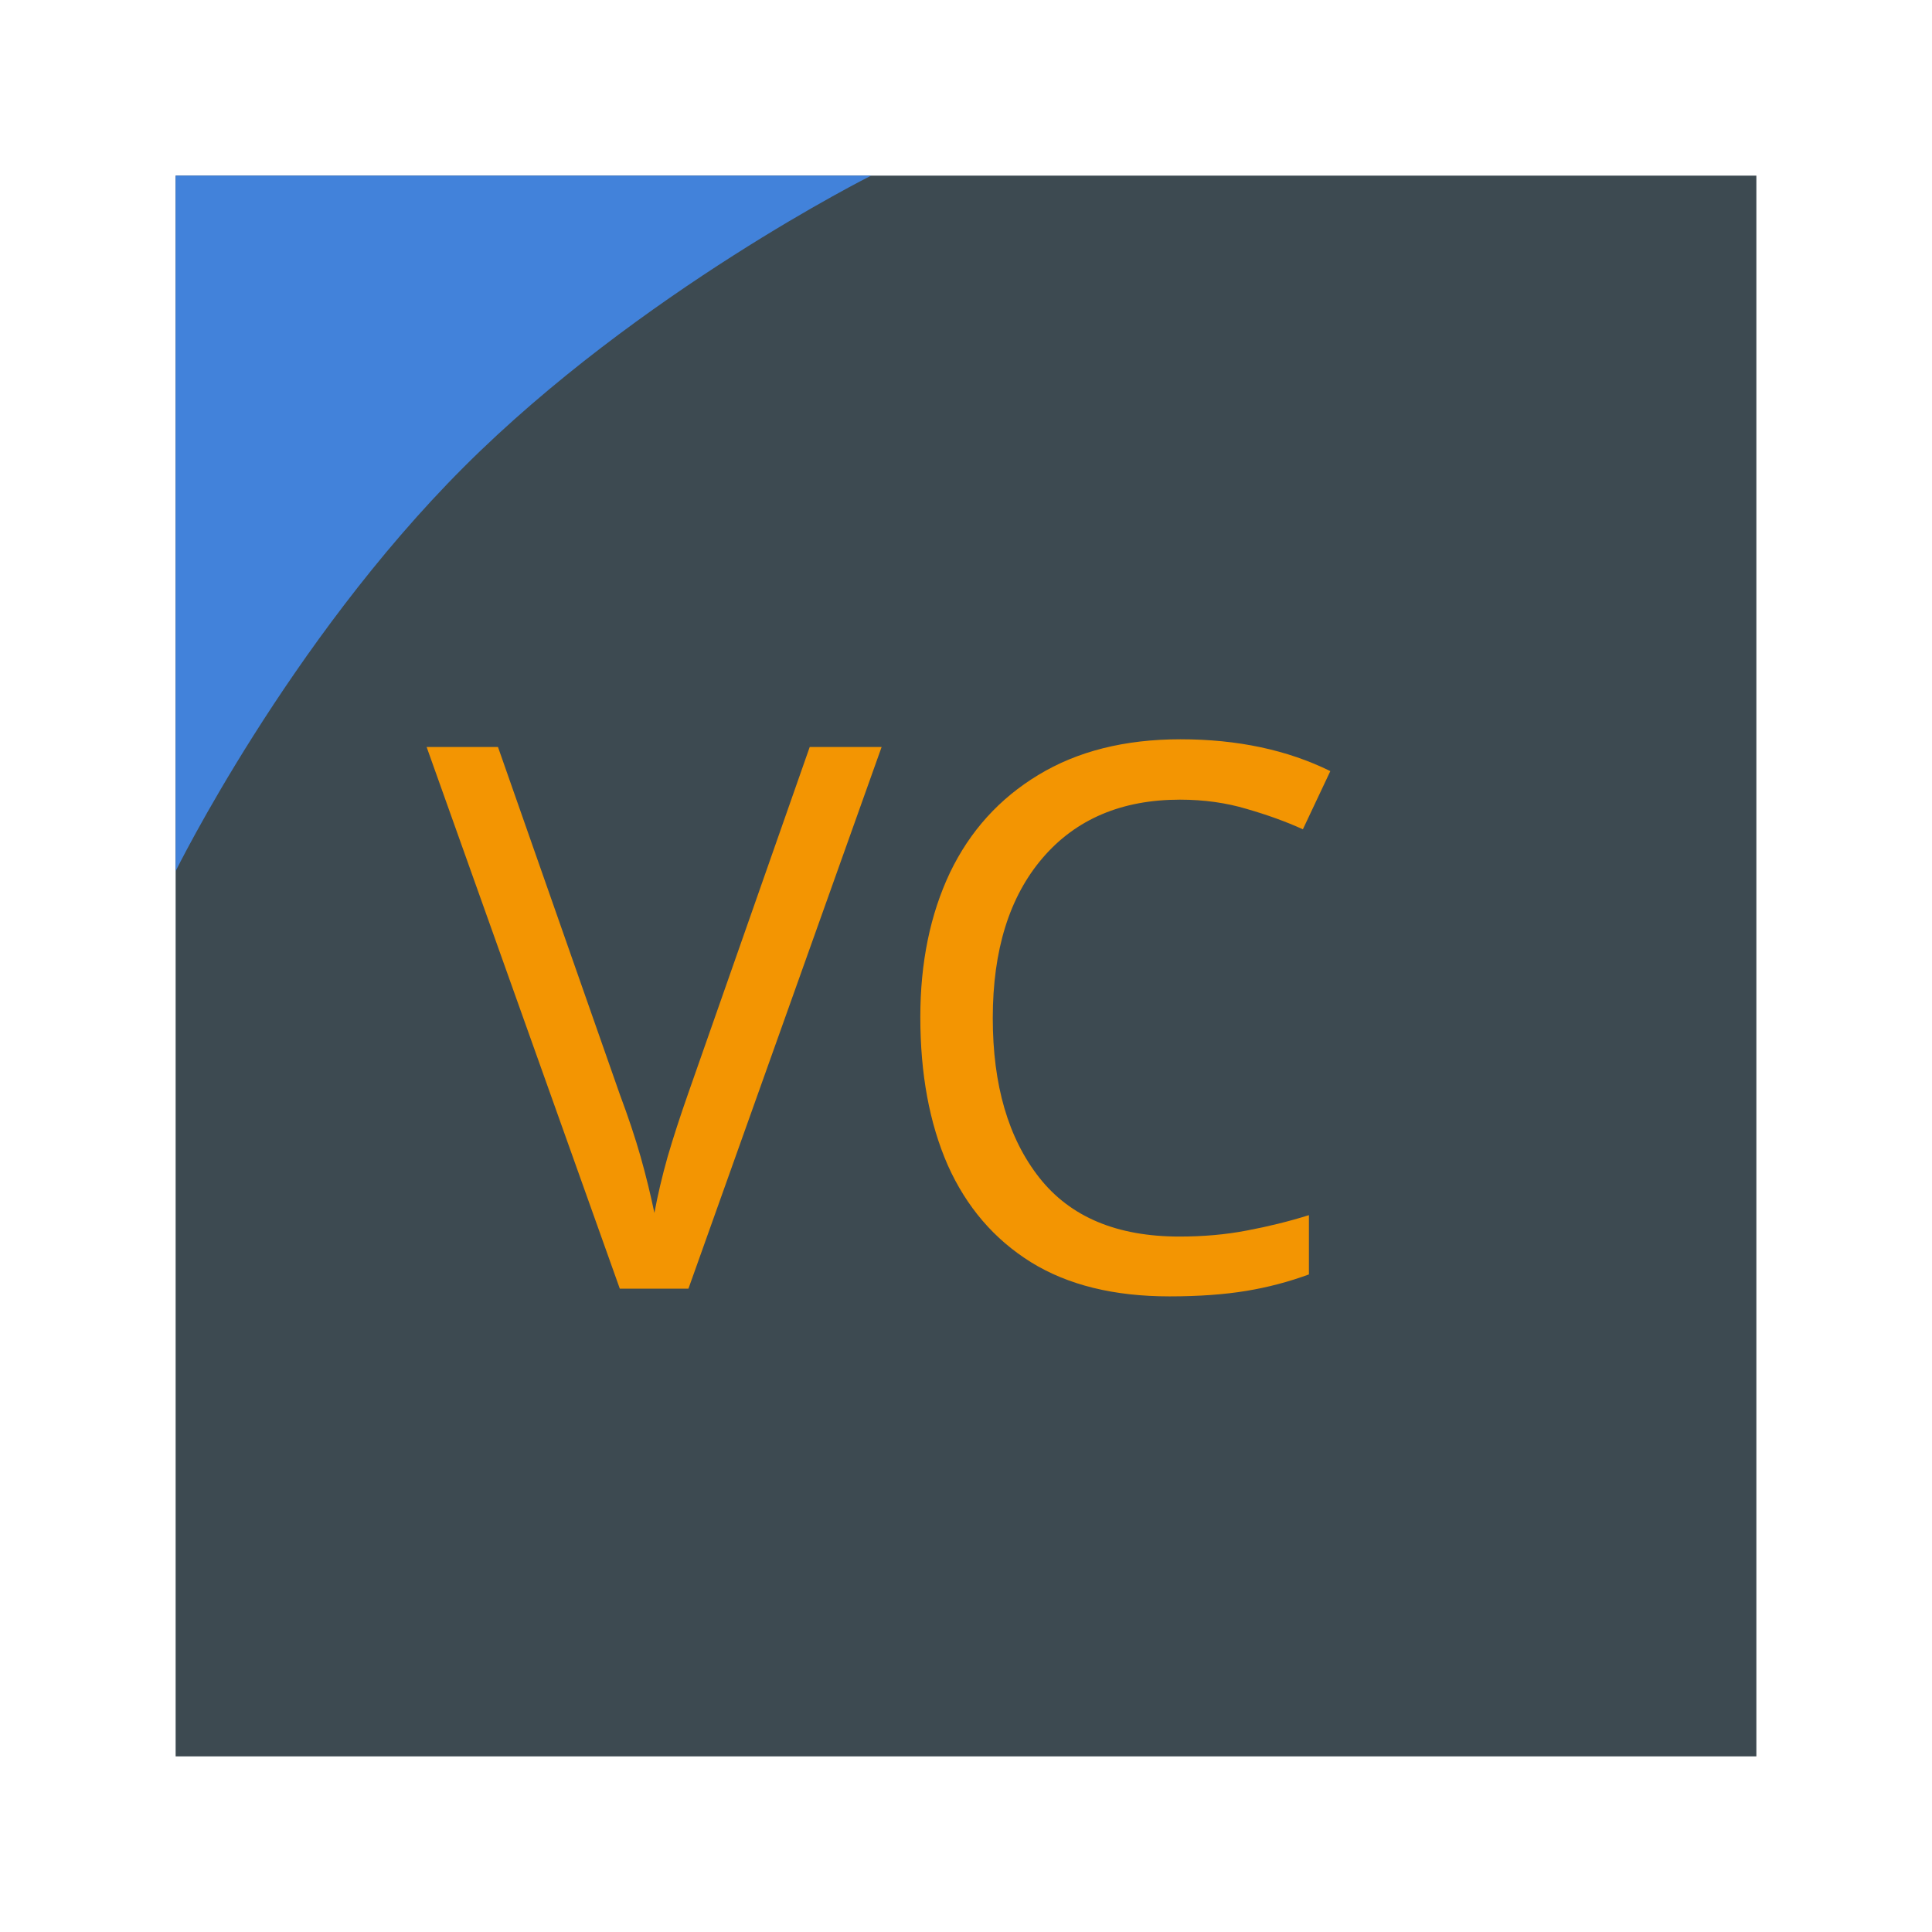
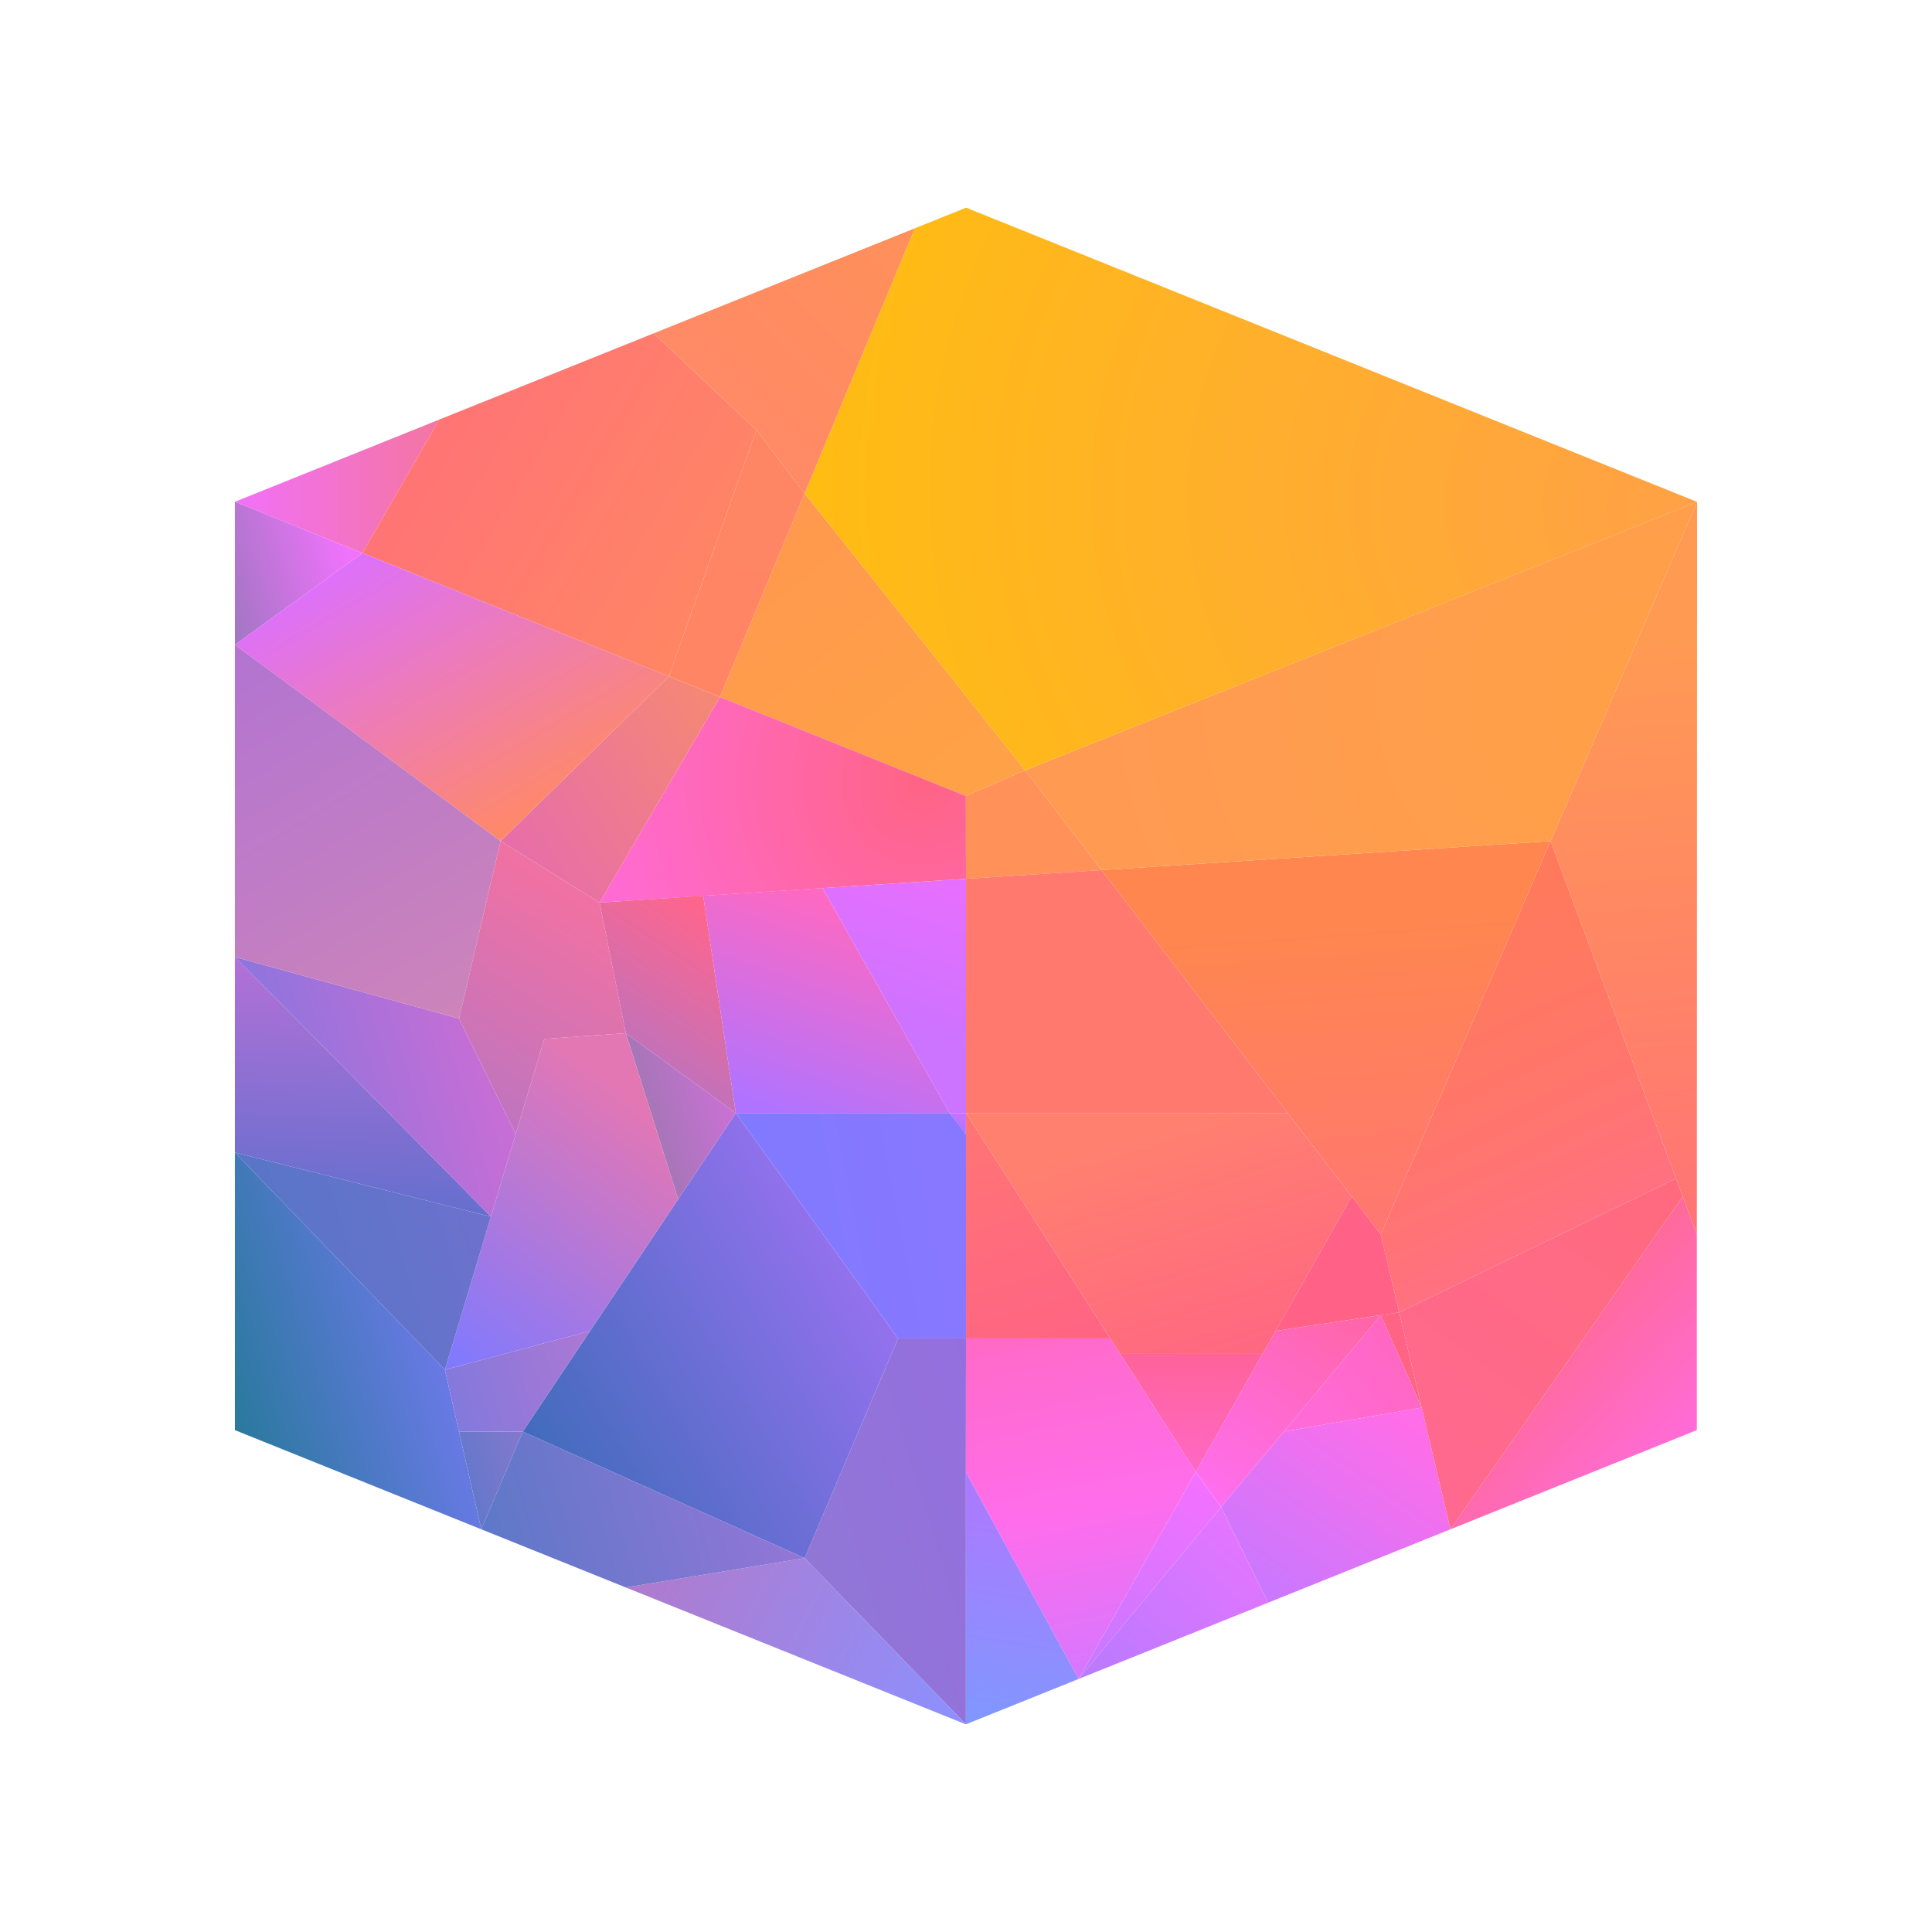
- <svg xmlns="http://www.w3.org/2000/svg" version="1.1" id="Logo" x="0px" y="0px" viewBox="0 0 55 55" style="enable-background:new 0 0 55 55;" xml:space="preserve">
-   <style type="text/css">
- 	.st0{fill:#3D4A51;}
- 	.st1{fill:#4282DA;}
- 	.st2{fill:#F39502;}
- 	.st3{font-family:'JosefinSlab-Bold';}
- 	.st4{font-size:21.596px;}
- </style>
-   <rect x="5" y="5" class="st0" width="45" height="45" />
-   <path class="st1" d="M24.8,5H5v19.8c0,0,3.2-6.5,8.2-11.5S24.8,5,24.8,5z" />
-   <text transform="matrix(1 0 0 1 12.145 36.6865)" class="st2 st3 st4">VC</text>
+ <svg xmlns="http://www.w3.org/2000/svg" id="Layer_1" data-name="Layer 1" viewBox="0 0 1024 1024">
+   <defs>
+     <style>.cls-1{fill:url(#linear-gradient);}.cls-2{fill:url(#radial-gradient);}.cls-3{fill:url(#radial-gradient-2);}.cls-4{fill:url(#linear-gradient-2);}.cls-5{fill:url(#linear-gradient-3);}.cls-6{fill:url(#linear-gradient-4);}.cls-7{fill:url(#linear-gradient-5);}.cls-8{fill:url(#linear-gradient-6);}.cls-9{fill:url(#linear-gradient-7);}.cls-10{fill:url(#radial-gradient-3);}.cls-11{fill:url(#radial-gradient-4);}.cls-12{fill:url(#linear-gradient-8);}.cls-13{fill:url(#linear-gradient-9);}.cls-14{fill:url(#radial-gradient-5);}.cls-15{fill:url(#linear-gradient-10);}.cls-16{fill:url(#linear-gradient-11);}.cls-17{fill:url(#linear-gradient-12);}.cls-18{fill:#ff6485;}.cls-19{fill:url(#linear-gradient-13);}.cls-20{fill:url(#linear-gradient-14);}.cls-21{fill:url(#linear-gradient-15);}.cls-22{fill:url(#linear-gradient-16);}.cls-23{fill:url(#linear-gradient-17);}.cls-24{fill:url(#linear-gradient-18);}.cls-25{fill:url(#linear-gradient-19);}.cls-26{fill:url(#linear-gradient-20);}.cls-27{fill:url(#linear-gradient-21);}.cls-28{fill:url(#linear-gradient-22);}.cls-29{fill:url(#linear-gradient-23);}.cls-30{fill:url(#linear-gradient-24);}.cls-31{fill:url(#linear-gradient-25);}.cls-32{fill:url(#linear-gradient-26);}.cls-33{fill:url(#linear-gradient-27);}.cls-34{fill:url(#linear-gradient-28);}.cls-35{fill:url(#linear-gradient-29);}.cls-36{fill:url(#linear-gradient-30);}.cls-37{fill:url(#linear-gradient-31);}.cls-38{fill:url(#linear-gradient-32);}.cls-39{fill:url(#linear-gradient-33);}.cls-40{fill:url(#linear-gradient-34);}.cls-41{fill:url(#linear-gradient-35);}.cls-42{fill:url(#linear-gradient-36);}.cls-43{fill:url(#linear-gradient-37);}.cls-44{fill:url(#linear-gradient-38);}.cls-45{fill:url(#linear-gradient-39);}.cls-46{fill:url(#linear-gradient-40);}.cls-47{fill:url(#linear-gradient-41);}.cls-48{fill:url(#linear-gradient-42);}.cls-49{fill:url(#linear-gradient-43);}</style>
+     <linearGradient id="linear-gradient" x1="705.545" y1="490.061" x2="717.373" y2="651.1" gradientUnits="userSpaceOnUse">
+       <stop offset="0" stop-color="#ff864f" />
+       <stop offset="1" stop-color="#ff7771" />
+     </linearGradient>
+     <radialGradient id="radial-gradient" cx="811.978" cy="362.6" fx="888.689" fy="371.025" r="242.752" gradientUnits="userSpaceOnUse">
+       <stop offset="0" stop-color="#ffa146" />
+       <stop offset="1" stop-color="#ff9a53" />
+     </radialGradient>
+     <radialGradient id="radial-gradient-2" cx="783.259" cy="257.667" fx="893.979" fy="269.827" r="350.372" gradientUnits="userSpaceOnUse">
+       <stop offset="0" stop-color="#ffa146" />
+       <stop offset="1" stop-color="#ffbc13" />
+     </radialGradient>
+     <linearGradient id="linear-gradient-2" x1="859.583" y1="340.967" x2="882.094" y2="647.464" gradientUnits="userSpaceOnUse">
+       <stop offset="0" stop-color="#ff9a53" />
+       <stop offset="1" stop-color="#ff7475" />
+     </linearGradient>
+     <linearGradient id="linear-gradient-3" x1="743.979" y1="489.746" x2="820.706" y2="654.287" gradientUnits="userSpaceOnUse">
+       <stop offset="0" stop-color="#ff795c" />
+       <stop offset="0.322" stop-color="#ff7861" />
+       <stop offset="0.69" stop-color="#ff756f" />
+       <stop offset="1" stop-color="#ff7180" />
+     </linearGradient>
+     <linearGradient id="linear-gradient-4" x1="389.877" y1="298.01" x2="488.869" y2="420.211" gradientUnits="userSpaceOnUse">
+       <stop offset="0" stop-color="#ff994e" />
+       <stop offset="1" stop-color="#ffa146" />
+     </linearGradient>
+     <linearGradient id="linear-gradient-5" x1="117.975" y1="257.769" x2="252.637" y2="257.769" gradientUnits="userSpaceOnUse">
+       <stop offset="0" stop-color="#f170ff" />
+       <stop offset="1" stop-color="#f57690" />
+     </linearGradient>
+     <linearGradient id="linear-gradient-6" x1="369.827" y1="365.152" x2="417.589" y2="233.927" gradientUnits="userSpaceOnUse">
+       <stop offset="0" stop-color="#ff8565" />
+       <stop offset="1" stop-color="#ff8664" />
+     </linearGradient>
+     <linearGradient id="linear-gradient-7" x1="382.097" y1="302.179" x2="202.726" y2="195.291" gradientUnits="userSpaceOnUse">
+       <stop offset="0" stop-color="#ff8565" />
+       <stop offset="1" stop-color="#ff7079" />
+     </linearGradient>
+     <radialGradient id="radial-gradient-3" cx="566.166" cy="450.839" fx="578.799" fy="466.52" r="63.341" gradientTransform="translate(0 198.2582) scale(1 0.56025)" gradientUnits="userSpaceOnUse">
+       <stop offset="0" stop-color="#ff9159" />
+       <stop offset="1" stop-color="#ff9159" />
+     </radialGradient>
+     <radialGradient id="radial-gradient-4" cx="665.323" cy="583.142" r="187.009" gradientUnits="userSpaceOnUse">
+       <stop offset="0" stop-color="#ff796f" />
+       <stop offset="1" stop-color="#ff796f" />
+     </radialGradient>
+     <linearGradient id="linear-gradient-8" x1="610.245" y1="599.086" x2="648.087" y2="722.929" gradientUnits="userSpaceOnUse">
+       <stop offset="0" stop-color="#ff806f" />
+       <stop offset="1" stop-color="#ff6782" />
+     </linearGradient>
+     <linearGradient id="linear-gradient-9" x1="45.54" y1="755.092" x2="270.107" y2="685.995" gradientUnits="userSpaceOnUse">
+       <stop offset="0" stop-color="#00796f" />
+       <stop offset="0.988" stop-color="#8079ff" />
+     </linearGradient>
+     <radialGradient id="radial-gradient-5" cx="489.428" cy="414.913" r="185.059" gradientUnits="userSpaceOnUse">
+       <stop offset="0" stop-color="#ff6485" />
+       <stop offset="1" stop-color="#ff6bd8" />
+     </radialGradient>
+     <linearGradient id="linear-gradient-10" x1="732.637" y1="647.483" x2="702.779" y2="714.021" gradientUnits="userSpaceOnUse">
+       <stop offset="0" stop-color="#ff6286" />
+       <stop offset="1" stop-color="#ff6286" />
+     </linearGradient>
+     <linearGradient id="linear-gradient-11" x1="631.422" y1="718.902" x2="630.142" y2="779.896" gradientUnits="userSpaceOnUse">
+       <stop offset="0" stop-color="#ff639b" />
+       <stop offset="1" stop-color="#ff68c5" />
+     </linearGradient>
+     <linearGradient id="linear-gradient-12" x1="708.758" y1="694.492" x2="639.02" y2="792.594" gradientUnits="userSpaceOnUse">
+       <stop offset="0" stop-color="#f6a" />
+       <stop offset="1" stop-color="#ff6eef" />
+     </linearGradient>
+     <linearGradient id="linear-gradient-13" x1="747.226" y1="718.245" x2="684.74" y2="763.67" gradientUnits="userSpaceOnUse">
+       <stop offset="0" stop-color="#ff67c1" />
+       <stop offset="1" stop-color="#ff6bdd" />
+     </linearGradient>
+     <linearGradient id="linear-gradient-14" x1="743.675" y1="752.668" x2="677.136" y2="849.596" gradientUnits="userSpaceOnUse">
+       <stop offset="0" stop-color="#ff6de8" />
+       <stop offset="1" stop-color="#c978ff" />
+     </linearGradient>
+     <linearGradient id="linear-gradient-15" x1="639.761" y1="790.523" x2="570.237" y2="892.036" gradientUnits="userSpaceOnUse">
+       <stop offset="0" stop-color="#f271ff" />
+       <stop offset="1" stop-color="#c279ff" />
+     </linearGradient>
+     <linearGradient id="linear-gradient-16" x1="515.571" y1="598.258" x2="551.08" y2="712.141" gradientUnits="userSpaceOnUse">
+       <stop offset="0" stop-color="#ff7475" />
+       <stop offset="1" stop-color="#ff6583" />
+     </linearGradient>
+     <linearGradient id="linear-gradient-17" x1="558.525" y1="707.551" x2="593.713" y2="886.054" gradientUnits="userSpaceOnUse">
+       <stop offset="0" stop-color="#ff6ac9" />
+       <stop offset="0.513" stop-color="#ff6deb" />
+       <stop offset="1" stop-color="#d677ff" />
+     </linearGradient>
+     <linearGradient id="linear-gradient-18" x1="663.187" y1="820.148" x2="589.611" y2="902.681" gradientUnits="userSpaceOnUse">
+       <stop offset="0" stop-color="#e375ff" />
+       <stop offset="1" stop-color="#b87aff" />
+     </linearGradient>
+     <linearGradient id="linear-gradient-19" x1="547.105" y1="802.03" x2="527.911" y2="921.351" gradientUnits="userSpaceOnUse">
+       <stop offset="0" stop-color="#aa7bff" />
+       <stop offset="1" stop-color="#7d99ff" />
+     </linearGradient>
+     <linearGradient id="linear-gradient-20" x1="416.754" y1="590.739" x2="456.702" y2="480.983" gradientUnits="userSpaceOnUse">
+       <stop offset="0" stop-color="#b073ff" />
+       <stop offset="1" stop-color="#ff69c1" />
+     </linearGradient>
+     <linearGradient id="linear-gradient-21" x1="506.573" y1="598.374" x2="509.846" y2="589.384" gradientUnits="userSpaceOnUse">
+       <stop offset="0" stop-color="#b073ff" />
+       <stop offset="1" stop-color="#cc73ff" />
+     </linearGradient>
+     <linearGradient id="linear-gradient-22" x1="495.356" y1="468.89" x2="469.764" y2="542.466" gradientUnits="userSpaceOnUse">
+       <stop offset="0" stop-color="#e66fff" />
+       <stop offset="1" stop-color="#cc73ff" />
+     </linearGradient>
+     <linearGradient id="linear-gradient-23" x1="528.366" y1="634.791" x2="378.654" y2="663.581" gradientUnits="userSpaceOnUse">
+       <stop offset="0" stop-color="#8978ff" />
+       <stop offset="1" stop-color="#7f79ff" />
+     </linearGradient>
+     <linearGradient id="linear-gradient-24" x1="356.876" y1="853.843" x2="581.847" y2="784.621" gradientUnits="userSpaceOnUse">
+       <stop offset="0" stop-color="#8e7cd0" />
+       <stop offset="0.988" stop-color="#966be2" />
+     </linearGradient>
+     <linearGradient id="linear-gradient-25" x1="342.468" y1="814.552" x2="518.624" y2="906.255" gradientUnits="userSpaceOnUse">
+       <stop offset="0" stop-color="#b07acb" />
+       <stop offset="0.988" stop-color="#8c90ff" />
+     </linearGradient>
+     <linearGradient id="linear-gradient-26" x1="279.086" y1="783.533" x2="517.943" y2="643.632" gradientUnits="userSpaceOnUse">
+       <stop offset="0" stop-color="#3d6bb9" />
+       <stop offset="0.988" stop-color="#b073ff" />
+     </linearGradient>
+     <linearGradient id="linear-gradient-27" x1="224.962" y1="792.109" x2="295.273" y2="770.475" gradientUnits="userSpaceOnUse">
+       <stop offset="0" stop-color="#4f79c8" />
+       <stop offset="0.988" stop-color="#9177cf" />
+     </linearGradient>
+     <linearGradient id="linear-gradient-28" x1="160.187" y1="851.252" x2="406.863" y2="775.352" gradientUnits="userSpaceOnUse">
+       <stop offset="0" stop-color="#3b79bf" />
+       <stop offset="0.988" stop-color="#9176d6" />
+     </linearGradient>
+     <linearGradient id="linear-gradient-29" x1="318.617" y1="599.899" x2="402.538" y2="574.077" gradientUnits="userSpaceOnUse">
+       <stop offset="0" stop-color="#8f79a5" />
+       <stop offset="0.988" stop-color="#d86fe0" />
+     </linearGradient>
+     <linearGradient id="linear-gradient-30" x1="474.704" y1="330.406" x2="259.498" y2="467.152" gradientUnits="userSpaceOnUse">
+       <stop offset="0" stop-color="#ff9c4b" />
+       <stop offset="0.988" stop-color="#e56bb0" />
+     </linearGradient>
+     <linearGradient id="linear-gradient-31" x1="65.276" y1="322.058" x2="185.167" y2="285.169" gradientUnits="userSpaceOnUse">
+       <stop offset="0" stop-color="#69799a" />
+       <stop offset="0.988" stop-color="#f272fd" />
+     </linearGradient>
+     <linearGradient id="linear-gradient-32" x1="204.773" y1="291.125" x2="288" y2="432.536" gradientUnits="userSpaceOnUse">
+       <stop offset="0" stop-color="#de71f7" />
+       <stop offset="1" stop-color="#ff8967" />
+     </linearGradient>
+     <linearGradient id="linear-gradient-33" x1="335.57" y1="582.623" x2="230.644" y2="718.899" gradientUnits="userSpaceOnUse">
+       <stop offset="0" stop-color="#e377b4" />
+       <stop offset="0.988" stop-color="#8079ff" />
+     </linearGradient>
+     <linearGradient id="linear-gradient-34" x1="189.247" y1="763.074" x2="348.467" y2="714.084" gradientUnits="userSpaceOnUse">
+       <stop offset="0" stop-color="#6679e1" />
+       <stop offset="0.988" stop-color="#bd78d1" />
+     </linearGradient>
+     <linearGradient id="linear-gradient-35" x1="187.081" y1="677.403" x2="196.038" y2="504.659" gradientUnits="userSpaceOnUse">
+       <stop offset="0" stop-color="#4f6fcb" />
+       <stop offset="0.988" stop-color="#b670d8" />
+     </linearGradient>
+     <linearGradient id="linear-gradient-36" x1="71.784" y1="701.793" x2="303.903" y2="630.371" gradientUnits="userSpaceOnUse">
+       <stop offset="0" stop-color="#4a79c2" />
+       <stop offset="0.988" stop-color="#756fd0" />
+     </linearGradient>
+     <linearGradient id="linear-gradient-37" x1="79.098" y1="610.879" x2="301.448" y2="542.464" gradientUnits="userSpaceOnUse">
+       <stop offset="0" stop-color="#6779e2" />
+       <stop offset="0.988" stop-color="#de6bd3" />
+     </linearGradient>
+     <linearGradient id="linear-gradient-38" x1="126.424" y1="361.125" x2="232.949" y2="540.587" gradientUnits="userSpaceOnUse">
+       <stop offset="0" stop-color="#b475d0" />
+       <stop offset="1" stop-color="#cc84ba" />
+     </linearGradient>
+     <linearGradient id="linear-gradient-39" x1="216.078" y1="621.628" x2="310.41" y2="478.671" gradientUnits="userSpaceOnUse">
+       <stop offset="0.011" stop-color="#ac76ca" />
+       <stop offset="0.988" stop-color="#f071a3" />
+     </linearGradient>
+     <linearGradient id="linear-gradient-40" x1="320.89" y1="584.167" x2="385.283" y2="486.582" gradientUnits="userSpaceOnUse">
+       <stop offset="0.011" stop-color="#ac76ca" />
+       <stop offset="0.988" stop-color="#ff658d" />
+     </linearGradient>
+     <linearGradient id="linear-gradient-41" x1="474.094" y1="133.307" x2="379.966" y2="225.453" gradientUnits="userSpaceOnUse">
+       <stop offset="0" stop-color="#ff8f5b" />
+       <stop offset="1" stop-color="#ff8967" />
+     </linearGradient>
+     <linearGradient id="linear-gradient-42" x1="821.428" y1="714.018" x2="884.841" y2="773.467" gradientUnits="userSpaceOnUse">
+       <stop offset="0" stop-color="#ff6a9c" />
+       <stop offset="1" stop-color="#ff6bd8" />
+     </linearGradient>
+     <linearGradient id="linear-gradient-43" x1="860.745" y1="610.811" x2="738.213" y2="775.948" gradientUnits="userSpaceOnUse">
+       <stop offset="0" stop-color="#ff6a7f" />
+       <stop offset="1" stop-color="#ff698f" />
+     </linearGradient>
+   </defs>
+   <g id="icon">
+     <polygon class="cls-1" points="821.86 445.8 731.825 654.292 583.856 461.155 821.86 445.8" />
+     <polygon class="cls-2" points="899.5 266.009 821.86 445.8 583.856 461.155 543.336 408.265 899.5 266.009" />
+     <polygon class="cls-3" points="543.336 408.265 426.467 261.539 484.902 120.995 512.069 110.068 899.5 266.009 543.336 408.265" />
+     <polygon class="cls-4" points="821.86 445.8 899.362 654.292 899.5 266.009 821.86 445.8" />
+     <polygon class="cls-5" points="888.339 624.637 821.86 445.8 731.825 654.292 741.593 695.591 888.339 624.637" />
+     <polygon class="cls-6" points="381.606 369.439 426.467 261.539 543.336 408.265 511.931 421.895 381.606 369.439" />
+     <polygon class="cls-7" points="192.073 293.151 124.5 265.954 232.82 222.386 192.073 293.151" />
+     <polygon class="cls-8" points="426.467 261.539 400.876 227.844 354.49 358.524 381.606 369.439 426.467 261.539" />
+     <polygon class="cls-9" points="354.49 358.524 192.073 293.151 232.82 222.386 346.404 176.701 400.876 227.844 354.49 358.524" />
+     <polygon class="cls-10" points="583.856 461.155 512 465.791 511.931 421.895 543.336 408.265 583.856 461.155" />
+     <polygon class="cls-11" points="512 465.791 512 589.943 682.525 589.943 583.856 461.155 512 465.791" />
+     <polygon class="cls-12" points="669.205 717.593 716.424 634.19 682.525 589.943 512 589.943 593.694 717.593 669.205 717.593" />
+     <polygon class="cls-13" points="255.079 810.549 235.809 726.029 124.5 610.867 124.5 757.991 255.079 810.549" />
+     <polygon class="cls-14" points="512 465.791 317.762 478.398 381.606 369.439 511.931 421.895 512 465.791" />
+     <polygon class="cls-15" points="676.091 705.43 741.593 695.591 731.825 654.292 716.424 634.19 676.091 705.43" />
+     <polygon class="cls-16" points="593.694 717.593 633.76 780.199 669.205 717.593 593.694 717.593" />
+     <polygon class="cls-17" points="676.091 705.43 633.76 780.199 647.196 798.753 731.825 697.059 676.091 705.43" />
+     <polygon class="cls-18" points="731.825 697.059 741.593 695.591 753.527 746.047 731.825 697.059" />
+     <polygon class="cls-19" points="731.825 697.059 753.527 746.047 680.47 758.769 731.825 697.059" />
+     <polygon class="cls-20" points="647.196 798.753 672.126 849.454 768.784 810.549 753.527 746.047 680.47 758.769 647.196 798.753" />
+     <polygon class="cls-21" points="571.657 889.893 647.196 798.753 633.76 780.199 571.657 889.893" />
+     <polygon class="cls-22" points="512 589.943 512 709.395 588.447 709.395 512 589.943" />
+     <polygon class="cls-23" points="512 709.395 511.931 780.199 571.657 889.893 633.76 780.199 588.447 709.395 512 709.395" />
+     <polygon class="cls-24" points="647.196 798.753 672.126 849.454 571.657 889.893 647.196 798.753" />
+     <polygon class="cls-25" points="511.931 780.199 571.657 889.893 511.931 913.932 511.931 780.199" />
+     <polygon class="cls-26" points="372.695 474.778 435.978 470.696 503.308 589.943 389.999 589.943 372.695 474.778" />
+     <polygon class="cls-27" points="503.308 589.943 512 589.943 511.931 601.056 503.308 589.943" />
+     <polygon class="cls-28" points="435.978 470.696 512 465.791 512 589.943 503.308 589.943 435.978 470.696" />
+     <polygon class="cls-29" points="389.999 589.943 475.987 709.395 512 709.395 512 601.056 503.308 589.943 389.999 589.943" />
+     <polygon class="cls-30" points="511.931 780.199 512 709.395 475.987 709.395 426.467 825.837 511.931 913.932 511.931 780.199" />
+     <polygon class="cls-31" points="426.467 825.837 511.931 913.932 331.699 841.389 426.467 825.837" />
+     <polygon class="cls-32" points="389.999 589.943 277.076 758.769 426.467 825.837 475.987 709.395 389.999 589.943" />
+     <polygon class="cls-33" points="255.079 810.549 277.076 758.769 243.273 758.769 255.079 810.549" />
+     <polygon class="cls-34" points="255.079 810.549 331.699 841.389 426.467 825.837 277.076 758.769 255.079 810.549" />
+     <polygon class="cls-35" points="331.699 547.599 359.454 635.609 389.999 589.943 331.699 547.599" />
+     <polygon class="cls-36" points="354.49 358.524 265.328 445.8 317.762 478.398 381.606 369.439 354.49 358.524" />
+     <polygon class="cls-37" points="192.073 293.151 124.5 341.717 124.5 265.954 192.073 293.151" />
+     <polygon class="cls-38" points="124.5 341.717 265.328 445.8 354.49 358.524 192.073 293.151 124.5 341.717" />
+     <polygon class="cls-39" points="331.699 547.599 288.449 550.651 235.809 726.029 312.753 705.43 359.454 635.609 331.699 547.599" />
+     <polygon class="cls-40" points="235.809 726.029 243.273 758.769 277.076 758.769 312.753 705.43 235.809 726.029" />
+     <polygon class="cls-41" points="124.5 610.867 124.5 507.22 260.174 644.853 124.5 610.867" />
+     <polygon class="cls-42" points="235.809 726.029 260.174 644.853 124.5 610.867 235.809 726.029" />
+     <polygon class="cls-43" points="124.5 507.22 243.273 539.85 273.32 601.056 260.174 644.853 124.5 507.22" />
+     <polygon class="cls-44" points="124.5 341.717 124.5 507.22 243.273 539.85 265.328 445.8 124.5 341.717" />
+     <polygon class="cls-45" points="288.449 550.651 273.32 601.056 243.273 539.85 265.328 445.8 317.762 478.398 331.699 547.599 288.449 550.651" />
+     <polygon class="cls-46" points="317.762 478.398 372.695 474.778 389.999 589.943 331.699 547.599 317.762 478.398" />
+     <polygon class="cls-47" points="346.404 176.701 400.876 227.844 426.467 261.539 484.902 120.995 346.404 176.701" />
+     <polygon class="cls-48" points="768.784 810.549 891.89 634.19 899.362 654.292 899.362 757.991 768.784 810.549" />
+     <polygon class="cls-49" points="741.593 695.591 888.339 624.637 891.89 634.19 768.784 810.549 741.593 695.591" />
+   </g>
</svg>
